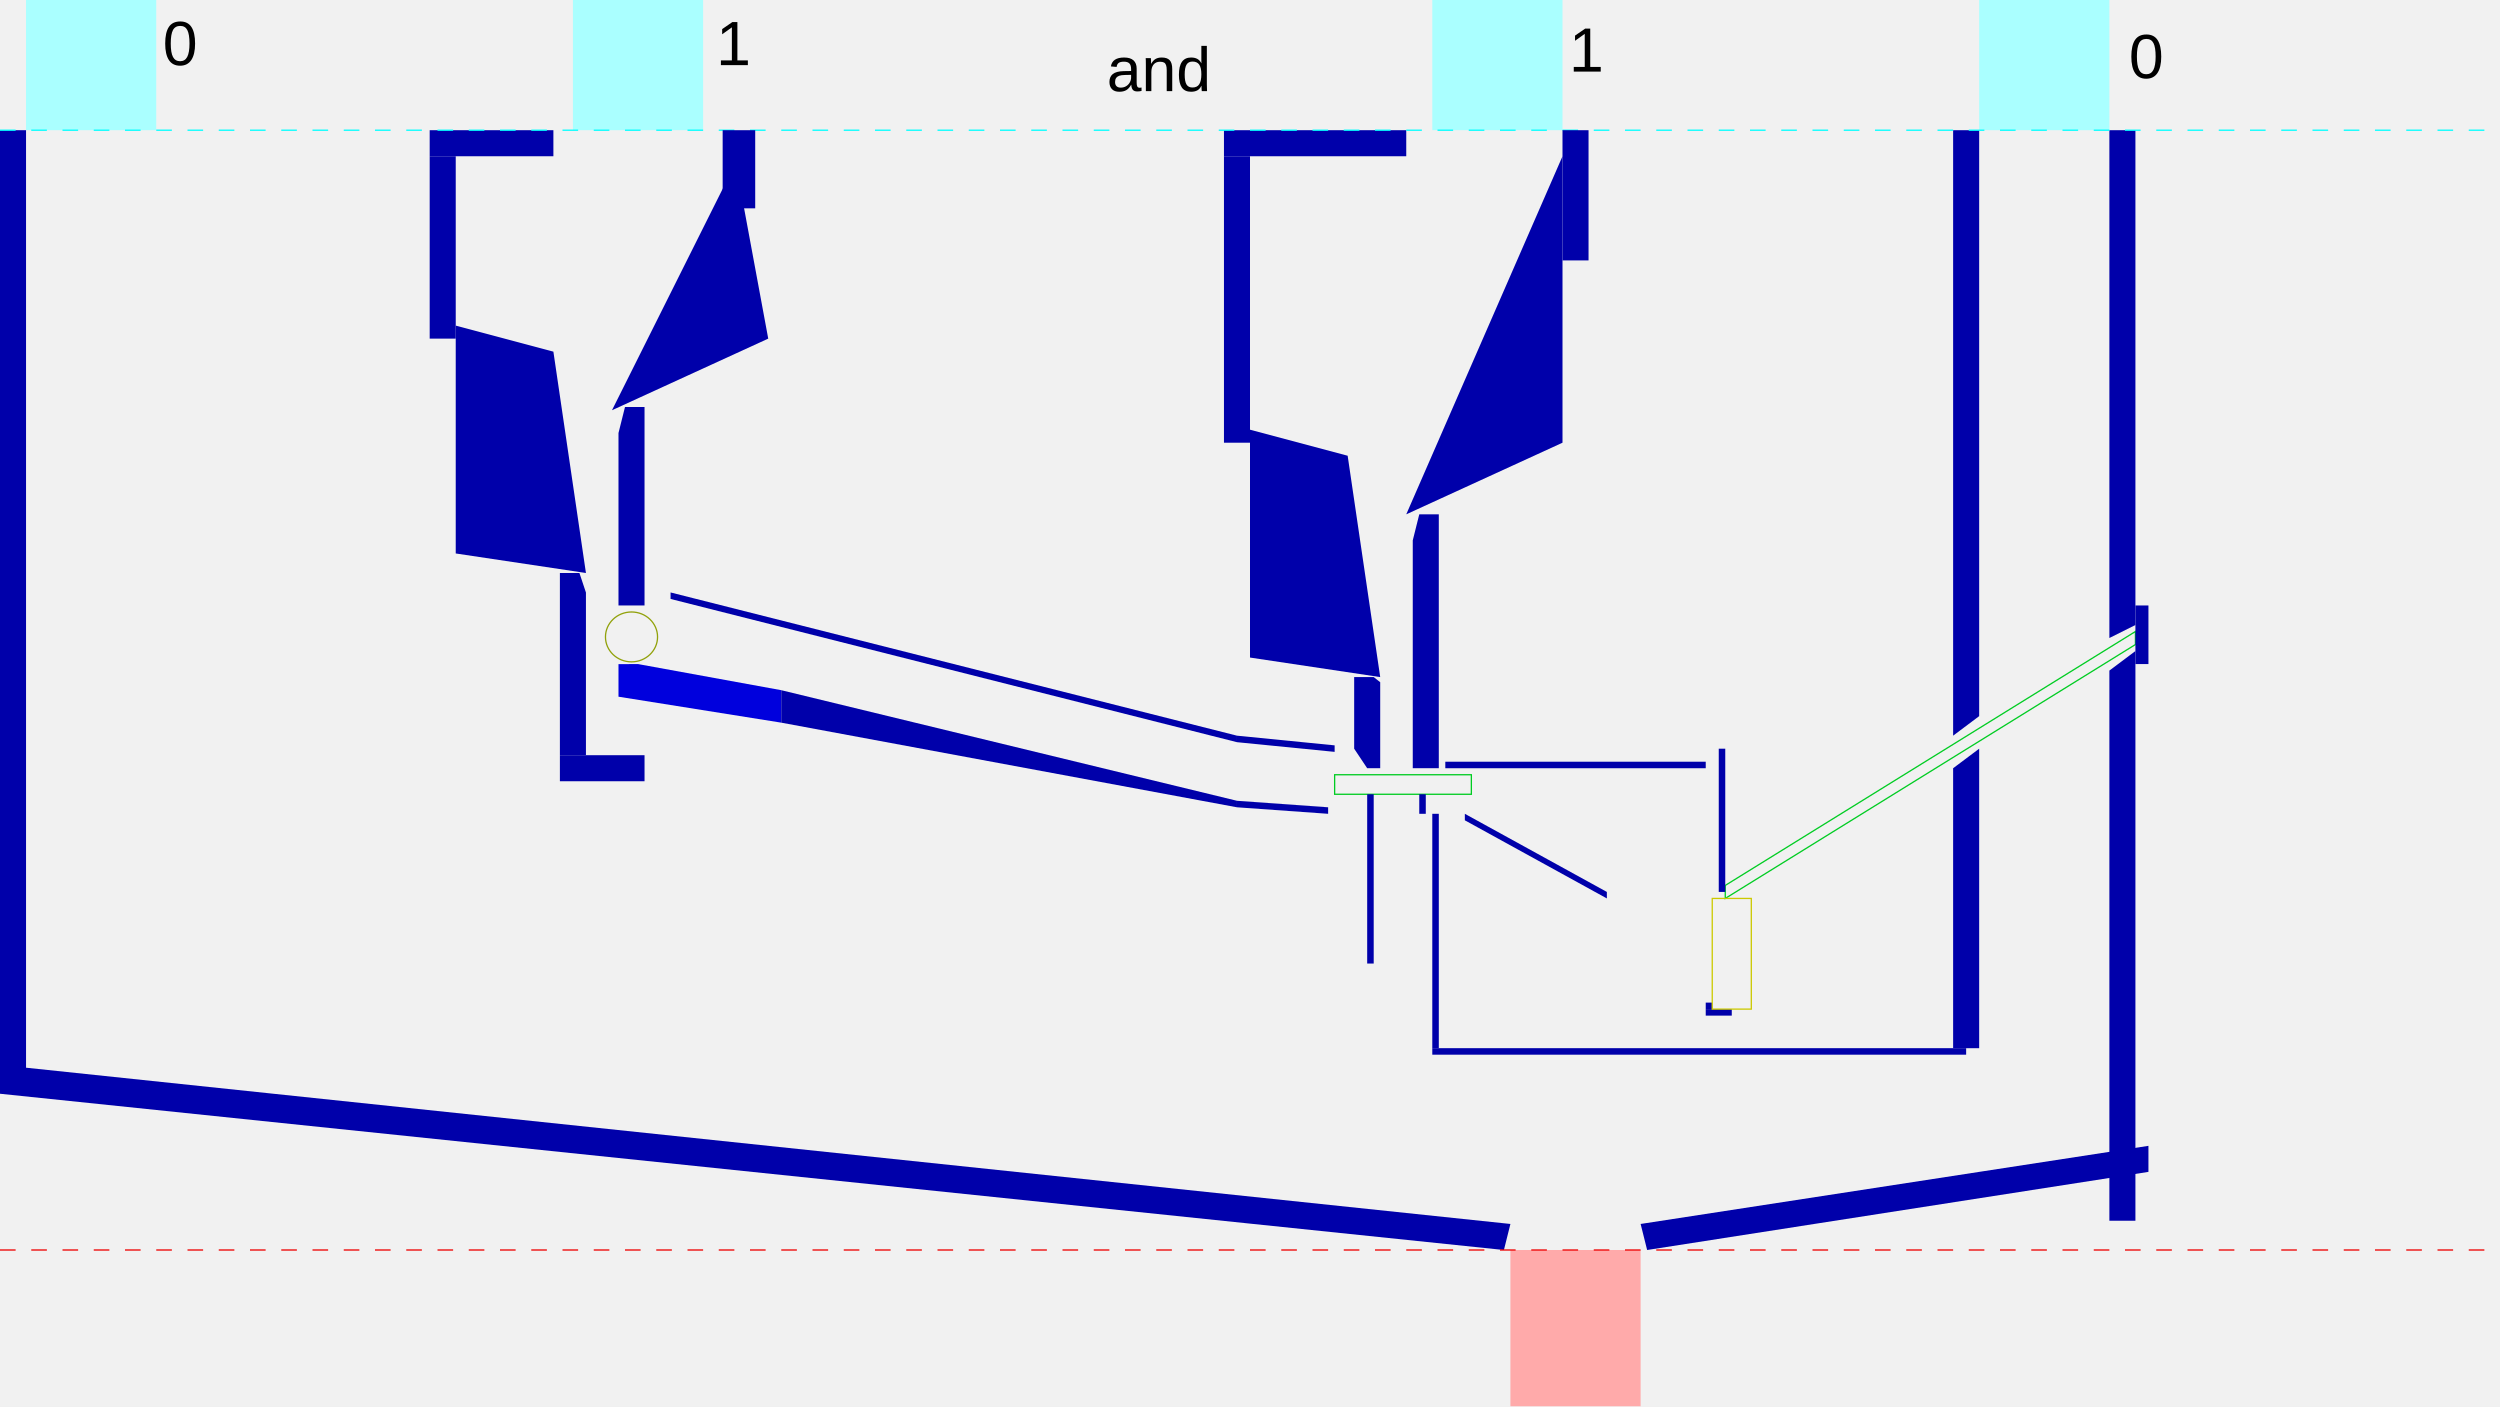
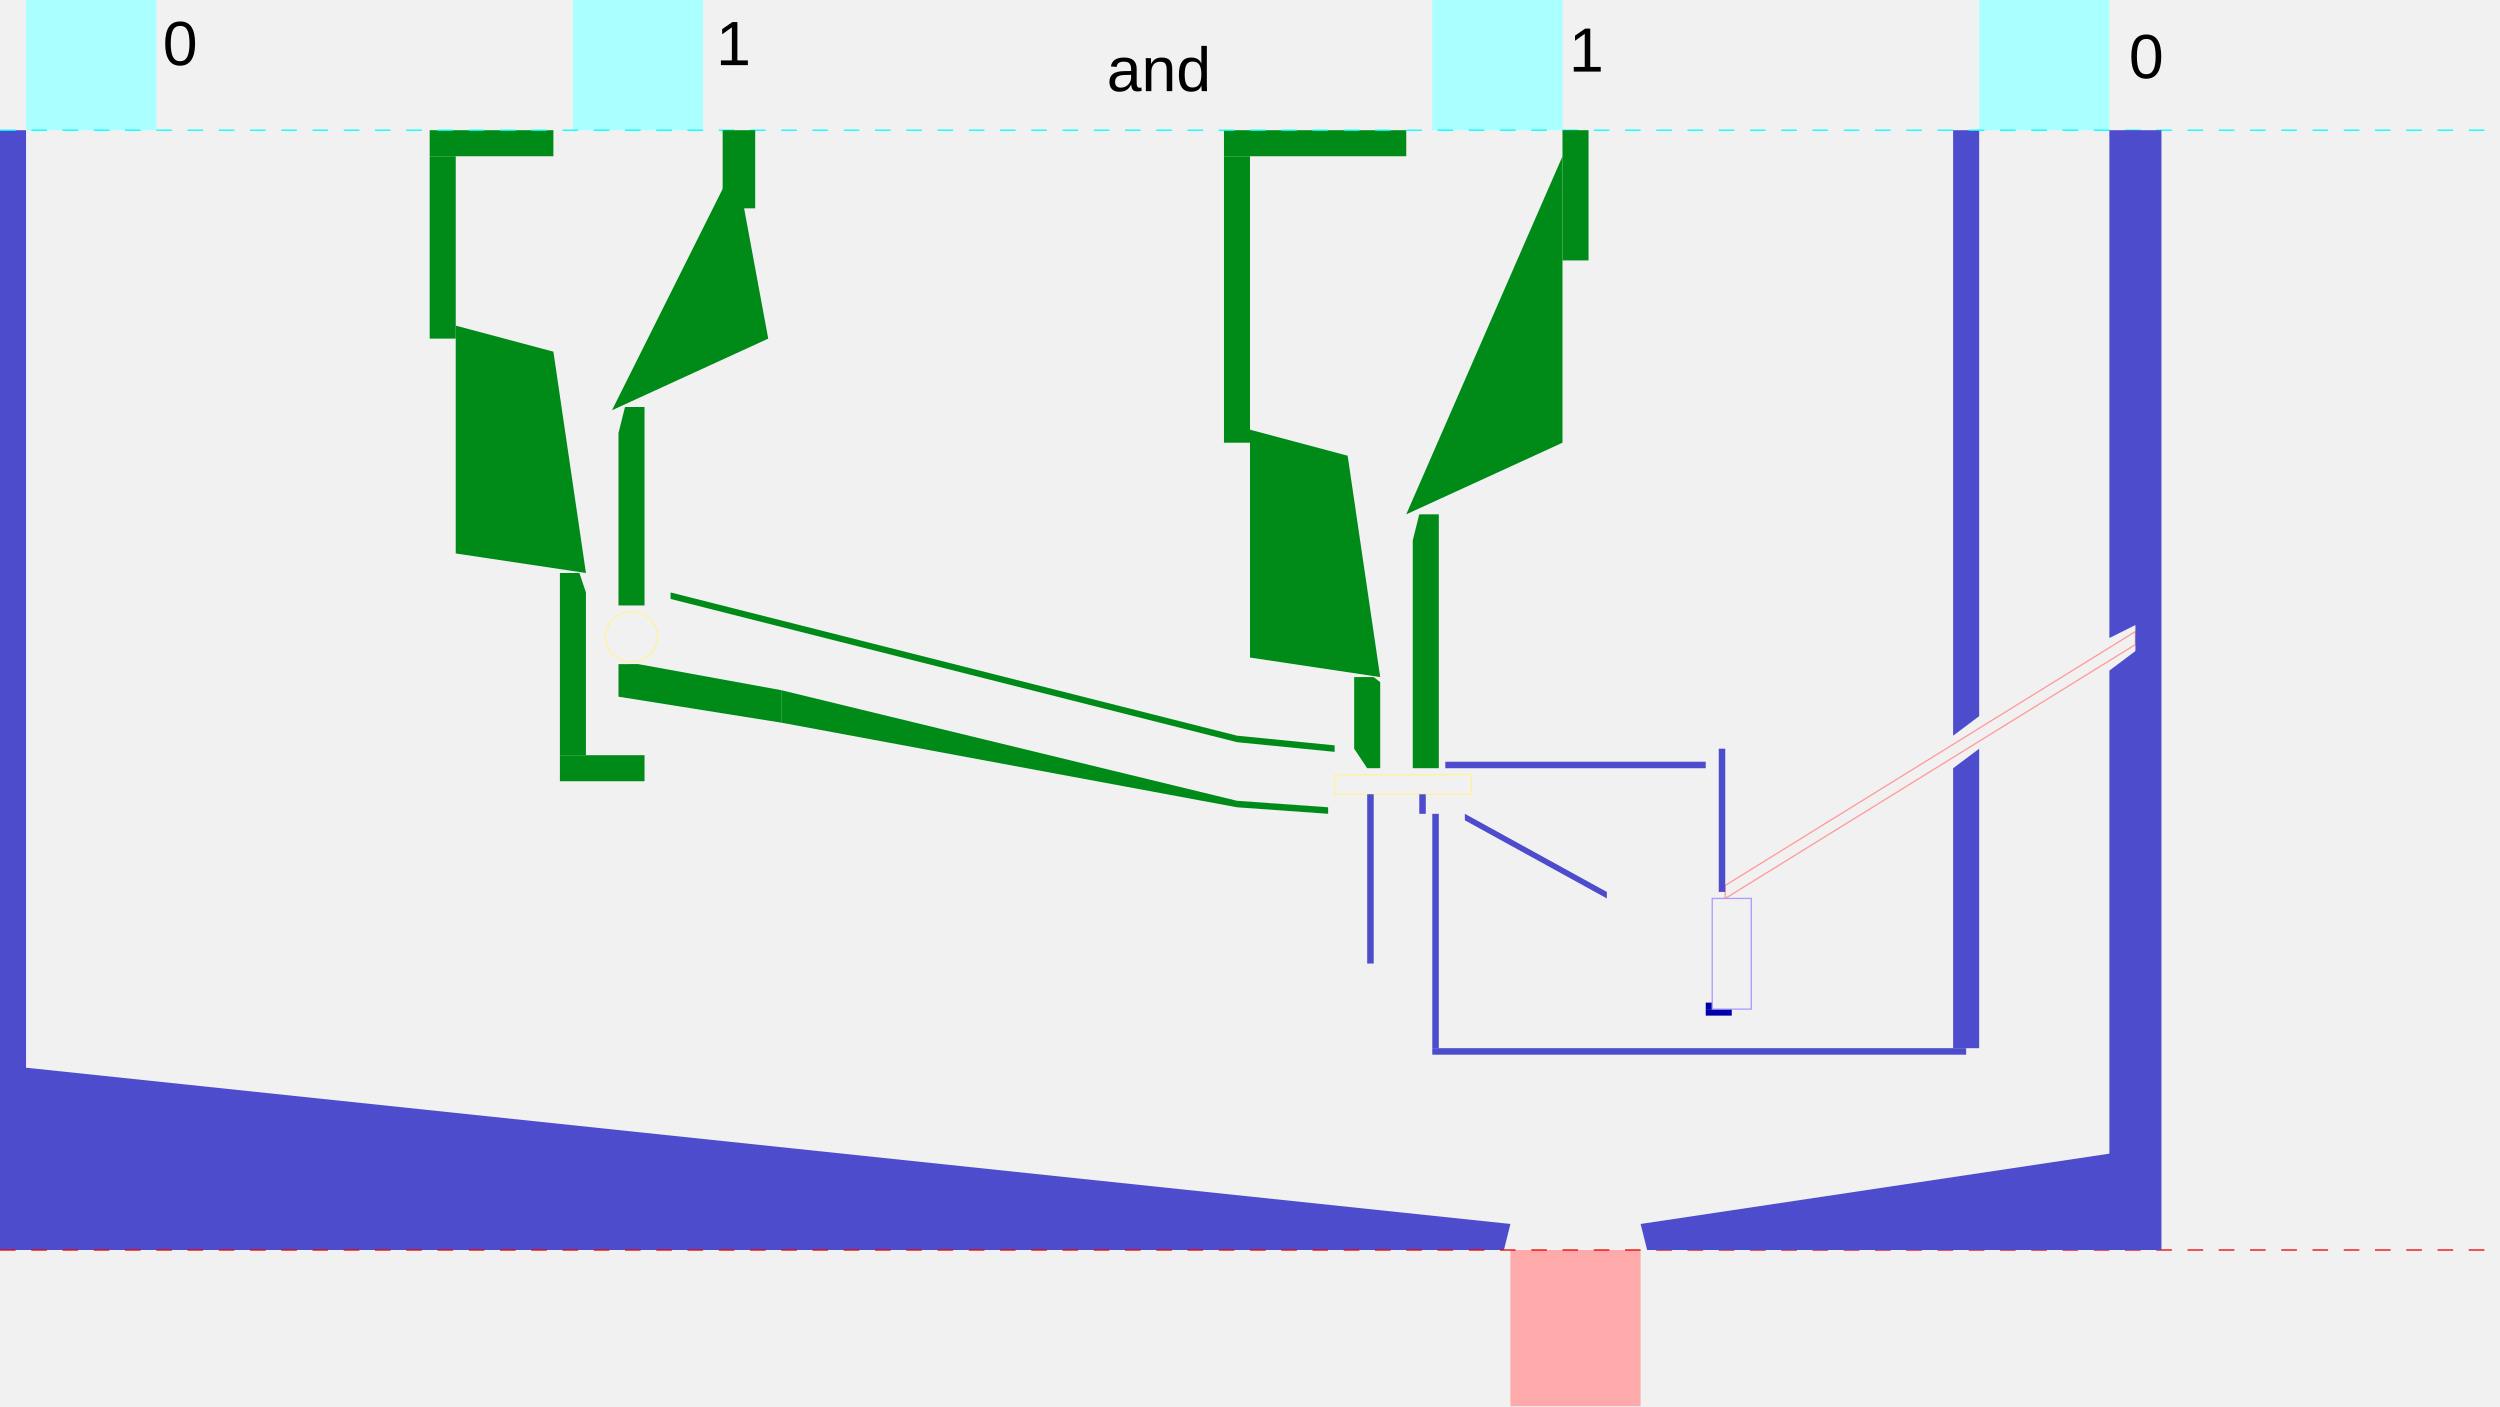
- <svg xmlns="http://www.w3.org/2000/svg" id="Layer_1" width="1920" height="1080" version="1.1" viewBox="0 0 1920 1080">
+ <svg xmlns="http://www.w3.org/2000/svg" id="Layer_1" version="1.1" viewBox="0 0 1920 1080">
  <g opacity=".05">
    <rect width="1920" height="1080" fill="#fff" />
  </g>
  <path d="M440,0h100v100h-100V0Z" fill="#aff" />
  <path d="M20,0h100v100H20V0Z" fill="#aff" />
  <path d="M1100,0h100v100h-100V0Z" fill="#aff" />
  <path d="M1520,0h100v100h-100V0Z" fill="#aff" />
  <g>
-     <path d="M590,260.064l-25-135-95,190,120-55Z" fill="#00a" />
-     <path d="M350,250.064v175l100,15-25-170-75-20h0Z" fill="#00a" />
+     <path d="M590,260.064l-25-135-95,190,120-55Z" fill="#008a17" />
+     <path d="M350,250.064v175l100,15-25-170-75-20h0Z" fill="#008a17" />
  </g>
-   <rect x="330" y="120" width="20" height="140.064" fill="#00a" />
-   <rect x="330" y="100" width="95" height="20" fill="#00a" />
+   <rect x="330" y="120" width="20" height="140.064" fill="#008a17" />
+   <rect x="330" y="100" width="95" height="20" fill="#008a17" />
  <g isolation="isolate">
    <g isolation="isolate">
      <g isolation="isolate">
        <g isolation="isolate">
          <g isolation="isolate">
-             <text transform="translate(550 50)" font-family="ArialMT, Arial" font-size="48" isolation="isolate">
-               <tspan x="0" y="0">1</tspan>
-             </text>
+             <g isolation="isolate">
+               <text transform="translate(550 50)" font-family="ArialMT, Arial" font-size="48" isolation="isolate">
+                 <tspan x="0" y="0">1</tspan>
+               </text>
+             </g>
          </g>
        </g>
      </g>
    </g>
  </g>
  <g isolation="isolate">
    <g isolation="isolate">
      <g isolation="isolate">
        <g isolation="isolate">
          <g isolation="isolate">
-             <text transform="translate(125 50)" font-family="ArialMT, Arial" font-size="48" isolation="isolate">
-               <tspan x="0" y="0">0</tspan>
-             </text>
+             <g isolation="isolate">
+               <text transform="translate(125 50)" font-family="ArialMT, Arial" font-size="48" isolation="isolate">
+                 <tspan x="0" y="0">0</tspan>
+               </text>
+             </g>
          </g>
        </g>
      </g>
    </g>
  </g>
  <g isolation="isolate">
    <g isolation="isolate">
      <g isolation="isolate">
        <g isolation="isolate">
          <g isolation="isolate">
-             <text transform="translate(850 70)" font-family="ArialMT, Arial" font-size="48" isolation="isolate">
-               <tspan x="0" y="0">and</tspan>
-             </text>
+             <g isolation="isolate">
+               <text transform="translate(850 70)" font-family="ArialMT, Arial" font-size="48" isolation="isolate">
+                 <tspan x="0" y="0">and</tspan>
+               </text>
+             </g>
          </g>
        </g>
      </g>
    </g>
  </g>
  <g isolation="isolate">
    <g isolation="isolate">
      <g isolation="isolate">
        <g isolation="isolate">
          <g isolation="isolate">
-             <text transform="translate(1205 55)" font-family="ArialMT, Arial" font-size="48" isolation="isolate">
-               <tspan x="0" y="0">1</tspan>
-             </text>
+             <g isolation="isolate">
+               <text transform="translate(1205 55)" font-family="ArialMT, Arial" font-size="48" isolation="isolate">
+                 <tspan x="0" y="0">1</tspan>
+               </text>
+             </g>
          </g>
        </g>
      </g>
    </g>
  </g>
  <g isolation="isolate">
    <g isolation="isolate">
      <g isolation="isolate">
        <g isolation="isolate">
          <g isolation="isolate">
-             <text transform="translate(1635 59.9998)" font-family="ArialMT, Arial" font-size="48" isolation="isolate">
-               <tspan x="0" y="0">0</tspan>
-             </text>
+             <g isolation="isolate">
+               <text transform="translate(1635 59.9998)" font-family="ArialMT, Arial" font-size="48" isolation="isolate">
+                 <tspan x="0" y="0">0</tspan>
+               </text>
+             </g>
          </g>
        </g>
      </g>
    </g>
  </g>
-   <polygon points="445 440.064 430 440.064 430 580 450 580 450 455.064 445 440.064" fill="#00a" />
-   <polygon points="480 312.564 495 312.564 495 465 475 465 475 332.564 480 312.564" fill="#00a" />
+   <polygon points="445 440.064 430 440.064 430 580 450 580 450 455.064 445 440.064" fill="#008a17" />
+   <polygon points="480 312.564 495 312.564 495 465 475 465 475 332.564 480 312.564" fill="#008a17" />
  <g>
-     <path d="M1200,340V120l-120,275,120-55h0Z" fill="#00a" />
-     <path d="M960,330v175l100,15-25-170-75-20h0Z" fill="#00a" />
+     <path d="M1200,340V120l-120,275,120-55h0Z" fill="#008a17" />
+     <path d="M960,330v175l100,15-25-170-75-20h0Z" fill="#008a17" />
  </g>
-   <rect x="940" y="120" width="20" height="220" fill="#00a" />
-   <polygon points="1090 395 1105 395 1105 590 1085 590 1085 415 1090 395" fill="#00a" />
-   <polygon points="475 510.064 490 510 600 530.064 600 555 475 535.064 475 510.064" fill="#00d" />
-   <ellipse cx="485" cy="489.157" rx="20" ry="19.157" fill="none" stroke="#91a10a" stroke-miterlimit="10" />
-   <rect x="940" y="100" width="140" height="20" fill="#00a" />
-   <polygon points="1055 520 1040 520 1040 575 1050 590 1060 590 1060 523.94 1055 520" fill="#00a" />
-   <polygon points="1500 100 1520 100 1520 550 1500 565 1500 100" fill="#00a" />
-   <polygon points="1620 100 1640 100 1640 480 1620 490 1620 100" fill="#00a" />
-   <polygon points="600 530.064 950 615 950 620 600 555 600 530.064" fill="#00a" />
+   <rect x="940" y="120" width="20" height="220" fill="#008a17" />
+   <polygon points="1090 395 1105 395 1105 590 1085 590 1085 415 1090 395" fill="#008a17" />
+   <polygon points="475 510.064 490 510 600 530.064 600 555 475 535.064 475 510.064" fill="#008a17" />
+   <ellipse cx="485" cy="489.157" rx="20" ry="19.157" fill="none" stroke="#fff299" stroke-miterlimit="10" />
+   <rect x="940" y="100" width="140" height="20" fill="#008a17" />
+   <polygon points="1055 520 1040 520 1040 575 1050 590 1060 590 1060 523.94 1055 520" fill="#008a17" />
+   <polygon points="1500 100 1520 100 1520 550 1500 565 1500 100" fill="#4c4ccc" />
+   <polygon points="600 530.064 950 615 950 620 600 555 600 530.064" fill="#008a17" />
  <rect x="1160" y="960" width="100" height="120" fill="#faa" />
-   <rect x="1025" y="595" width="105" height="15" fill="none" stroke="#0c2" stroke-miterlimit="10" />
-   <rect x="1050" y="610" width="5" height="130" fill="#00a" />
-   <rect x="1090" y="610" width="5" height="15" fill="#00a" />
-   <polygon points="1510 810 1100 810 1100 805 1510 805 1510 810" fill="#00a" />
-   <polygon points="1640 495 1325 690 1325 680 1640 485 1640 495" fill="none" stroke="#0c2" stroke-miterlimit="10" />
-   <polygon points="1650 880 1260 940 1265 960 1650 900 1650 880" fill="#00a" />
-   <polygon points="1640 500 1620 515 1620 937.5 1640 937.5 1640 500" fill="#00a" />
-   <rect x="1100" y="625" width="5" height="180" fill="#00a" />
-   <rect x="1110" y="585" width="200" height="5" fill="#00a" />
-   <polygon points="20 100 20 820 1160 940 1155 960 0 840 0 100 20 100" fill="#00a" />
-   <rect x="430" y="580" width="65" height="20" fill="#00a" />
-   <polygon points="1234.064 690 1125 630 1125 625 1234.064 685 1234.064 690" fill="#00a" />
-   <rect x="1320" y="575" width="5" height="110" fill="#00a" />
+   <rect x="1025" y="595" width="105" height="15" fill="none" stroke="#fff299" stroke-miterlimit="10" />
+   <rect x="1050" y="610" width="5" height="130" fill="#4c4ccc" />
+   <rect x="1090" y="610" width="5" height="15" fill="#4c4ccc" />
+   <polygon points="1510 810 1100 810 1100 805 1510 805 1510 810" fill="#4c4ccc" />
+   <polygon points="1640 495 1325 690 1325 680 1640 485 1640 495" fill="none" stroke="#f99" stroke-miterlimit="10" />
+   <rect x="1100" y="625" width="5" height="180" fill="#4c4ccc" />
+   <rect x="1110" y="585" width="200" height="5" fill="#4c4ccc" />
+   <polygon points="20 100 20 820 1160 940 1155 960 0 960 0 100 20 100" fill="#4c4ccc" />
+   <rect x="430" y="580" width="65" height="20" fill="#008a17" />
+   <polygon points="1234.064 690 1125 630 1125 625 1234.064 685 1234.064 690" fill="#4c4ccc" />
+   <rect x="1320" y="575" width="5" height="110" fill="#4c4ccc" />
  <path d="M1640,930" fill="#00a" />
-   <polygon points="950 615 1020 620 1020 625 950 620 950 615" fill="#00a" />
-   <polygon points="1520 575 1500 590 1500 805 1520 805 1520 575" fill="#00a" />
+   <polygon points="950 615 1020 620 1020 625 950 620 950 615" fill="#008a17" />
+   <polygon points="1520 575 1500 590 1500 805 1520 805 1520 575" fill="#4c4ccc" />
  <rect x="1310" y="775" width="20" height="5" fill="#00a" />
-   <rect x="1640" y="465" width="10" height="45" fill="#00a" />
  <rect x="1310" y="770" width="5" height="5" fill="#00a" />
-   <rect x="1315" y="690" width="30" height="85" fill="none" stroke="#ccc900" stroke-miterlimit="10" />
-   <polygon points="515 455 950 565 950 570 515 460 515 455" fill="#00a" />
-   <polygon points="950 565 1025 572.436 1025 577.436 950 570 950 565" fill="#00a" />
+   <rect x="1315" y="690" width="30" height="85" fill="none" stroke="#ad99ff" stroke-miterlimit="10" />
+   <polygon points="515 455 950 565 950 570 515 460 515 455" fill="#008a17" />
+   <polygon points="950 565 1025 572.436 1025 577.436 950 570 950 565" fill="#008a17" />
  <line y1="960" x2="1920" y2="960" fill="none" stroke="#e00" stroke-dasharray="12" stroke-miterlimit="10" />
  <line y1="100" x2="1920" y2="100" fill="none" stroke="aqua" stroke-dasharray="12" stroke-miterlimit="10" />
-   <rect x="1200" y="100" width="20" height="100" fill="#00a" />
-   <rect x="555" y="100" width="25" height="60" fill="#00a" />
+   <rect x="1200" y="100" width="20" height="100" fill="#008a17" />
+   <rect x="555" y="100" width="25" height="60" fill="#008a17" />
+   <polygon points="1620 100 1620 490 1640 480 1640 500 1620 515 1620 886 1260 940 1265 960 1660 960 1660 100 1620 100" fill="#4c4ccc" />
</svg>
